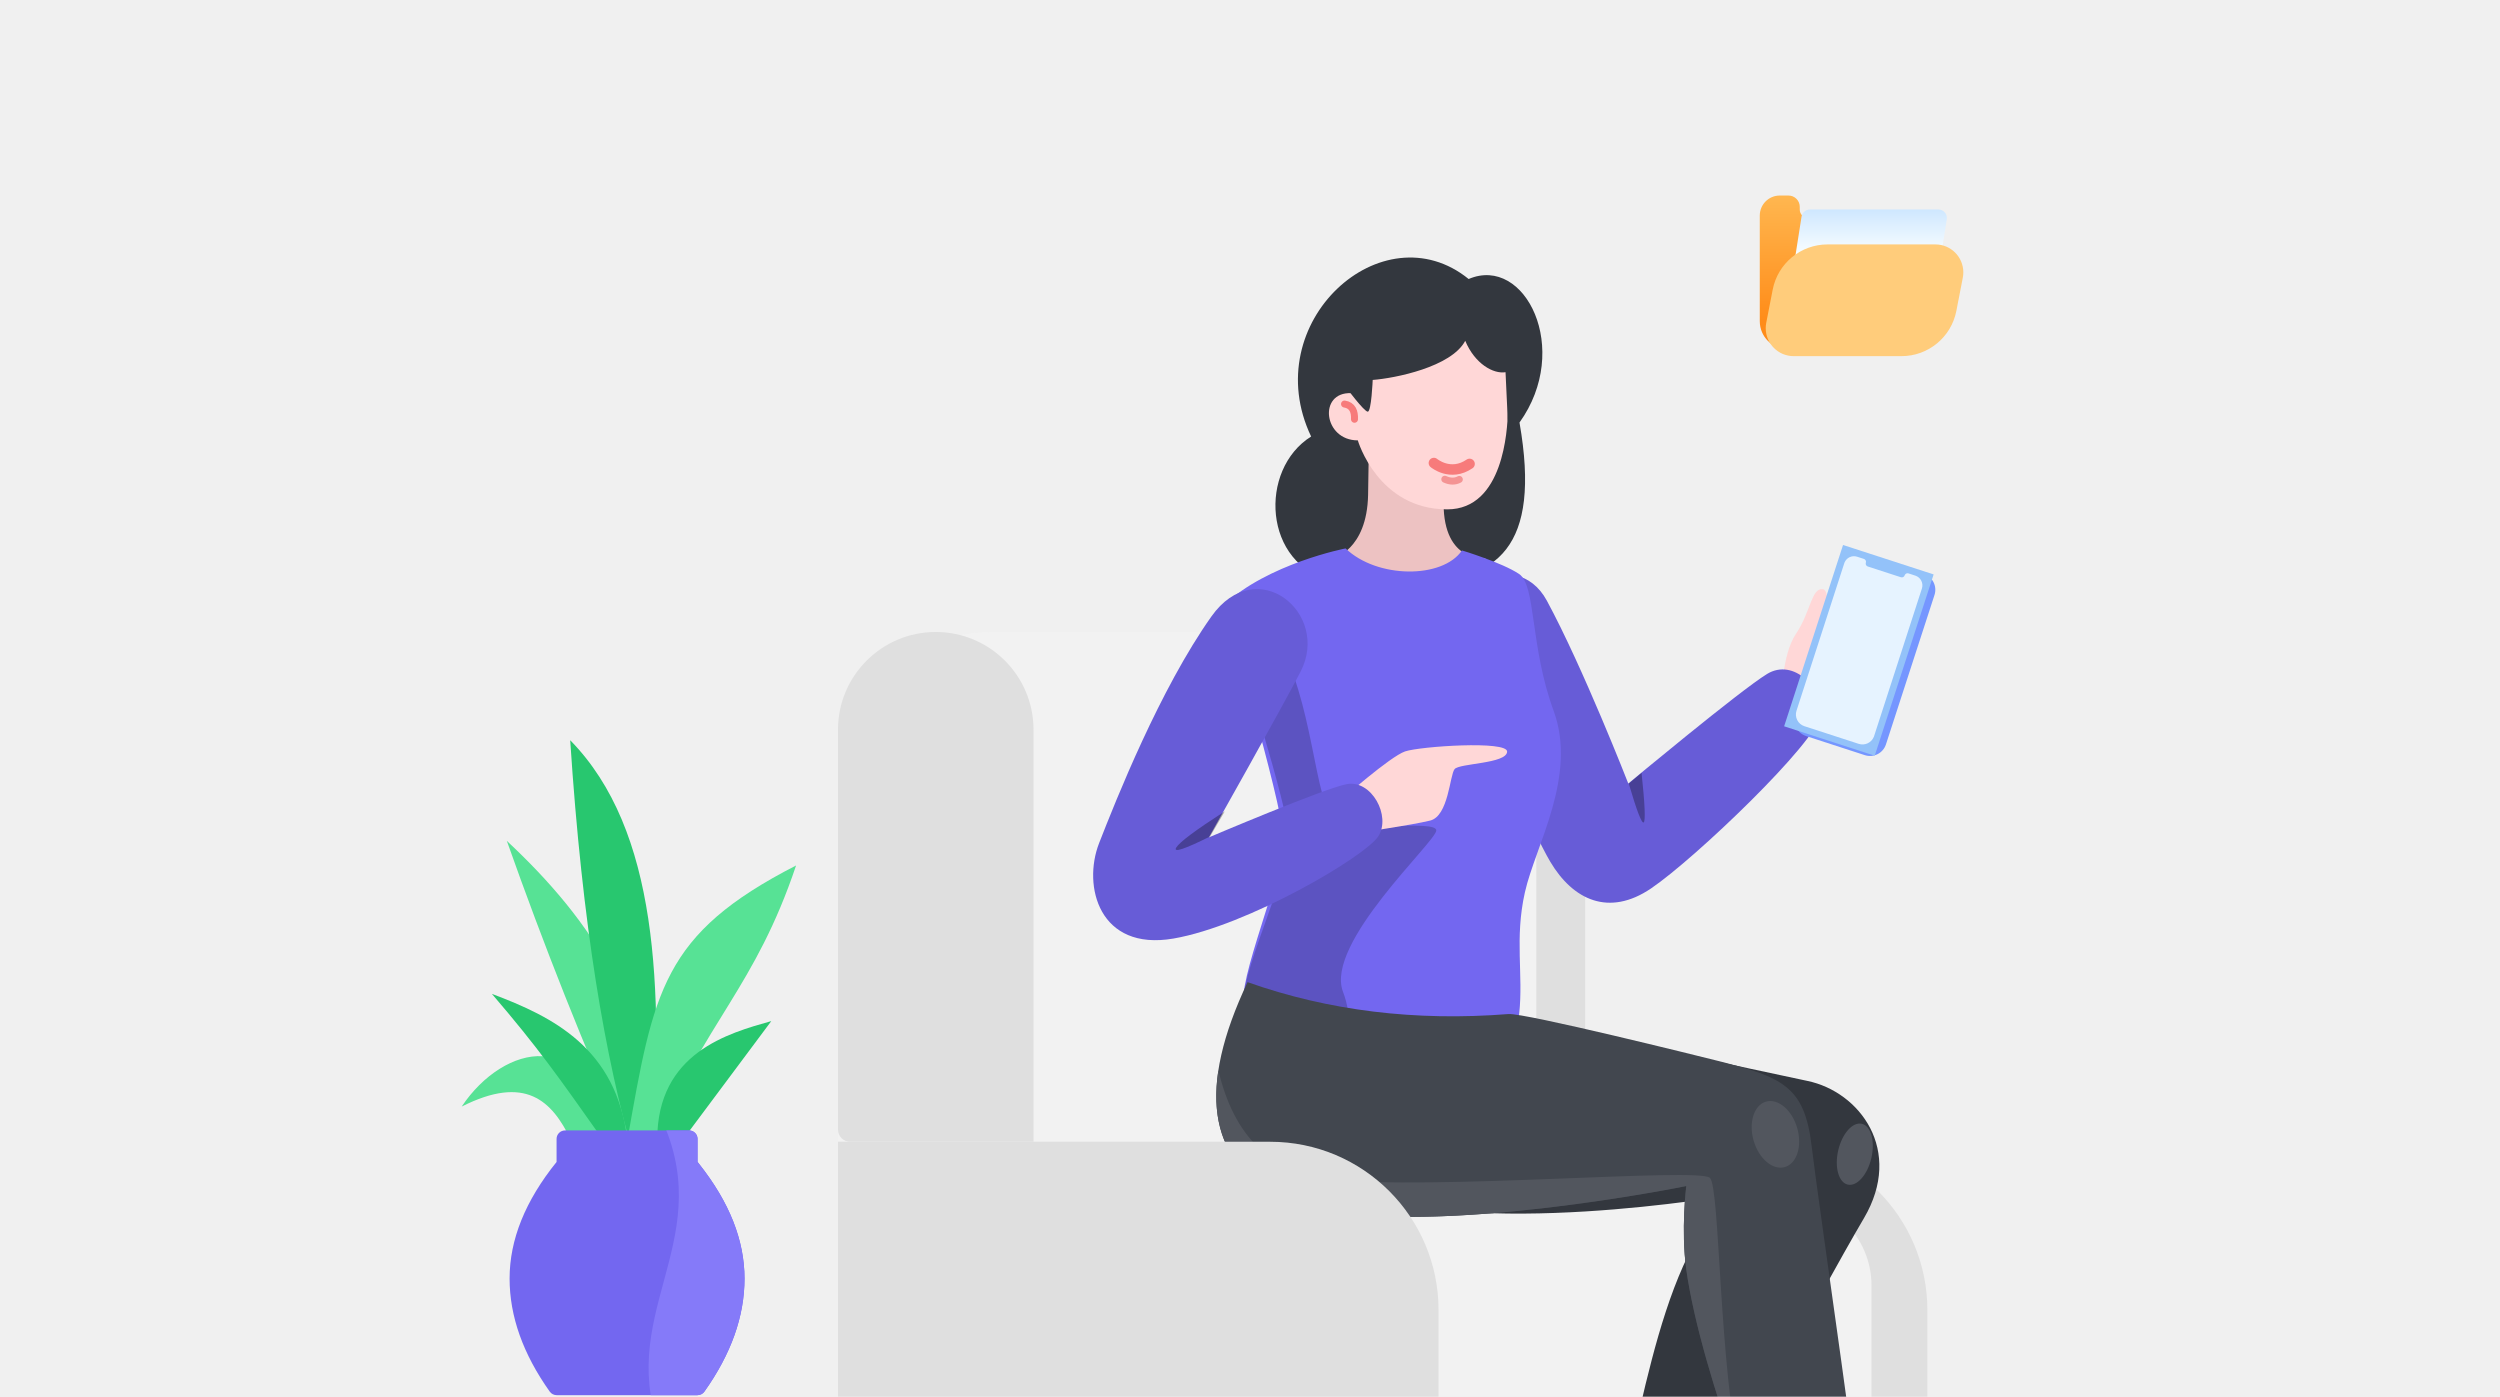
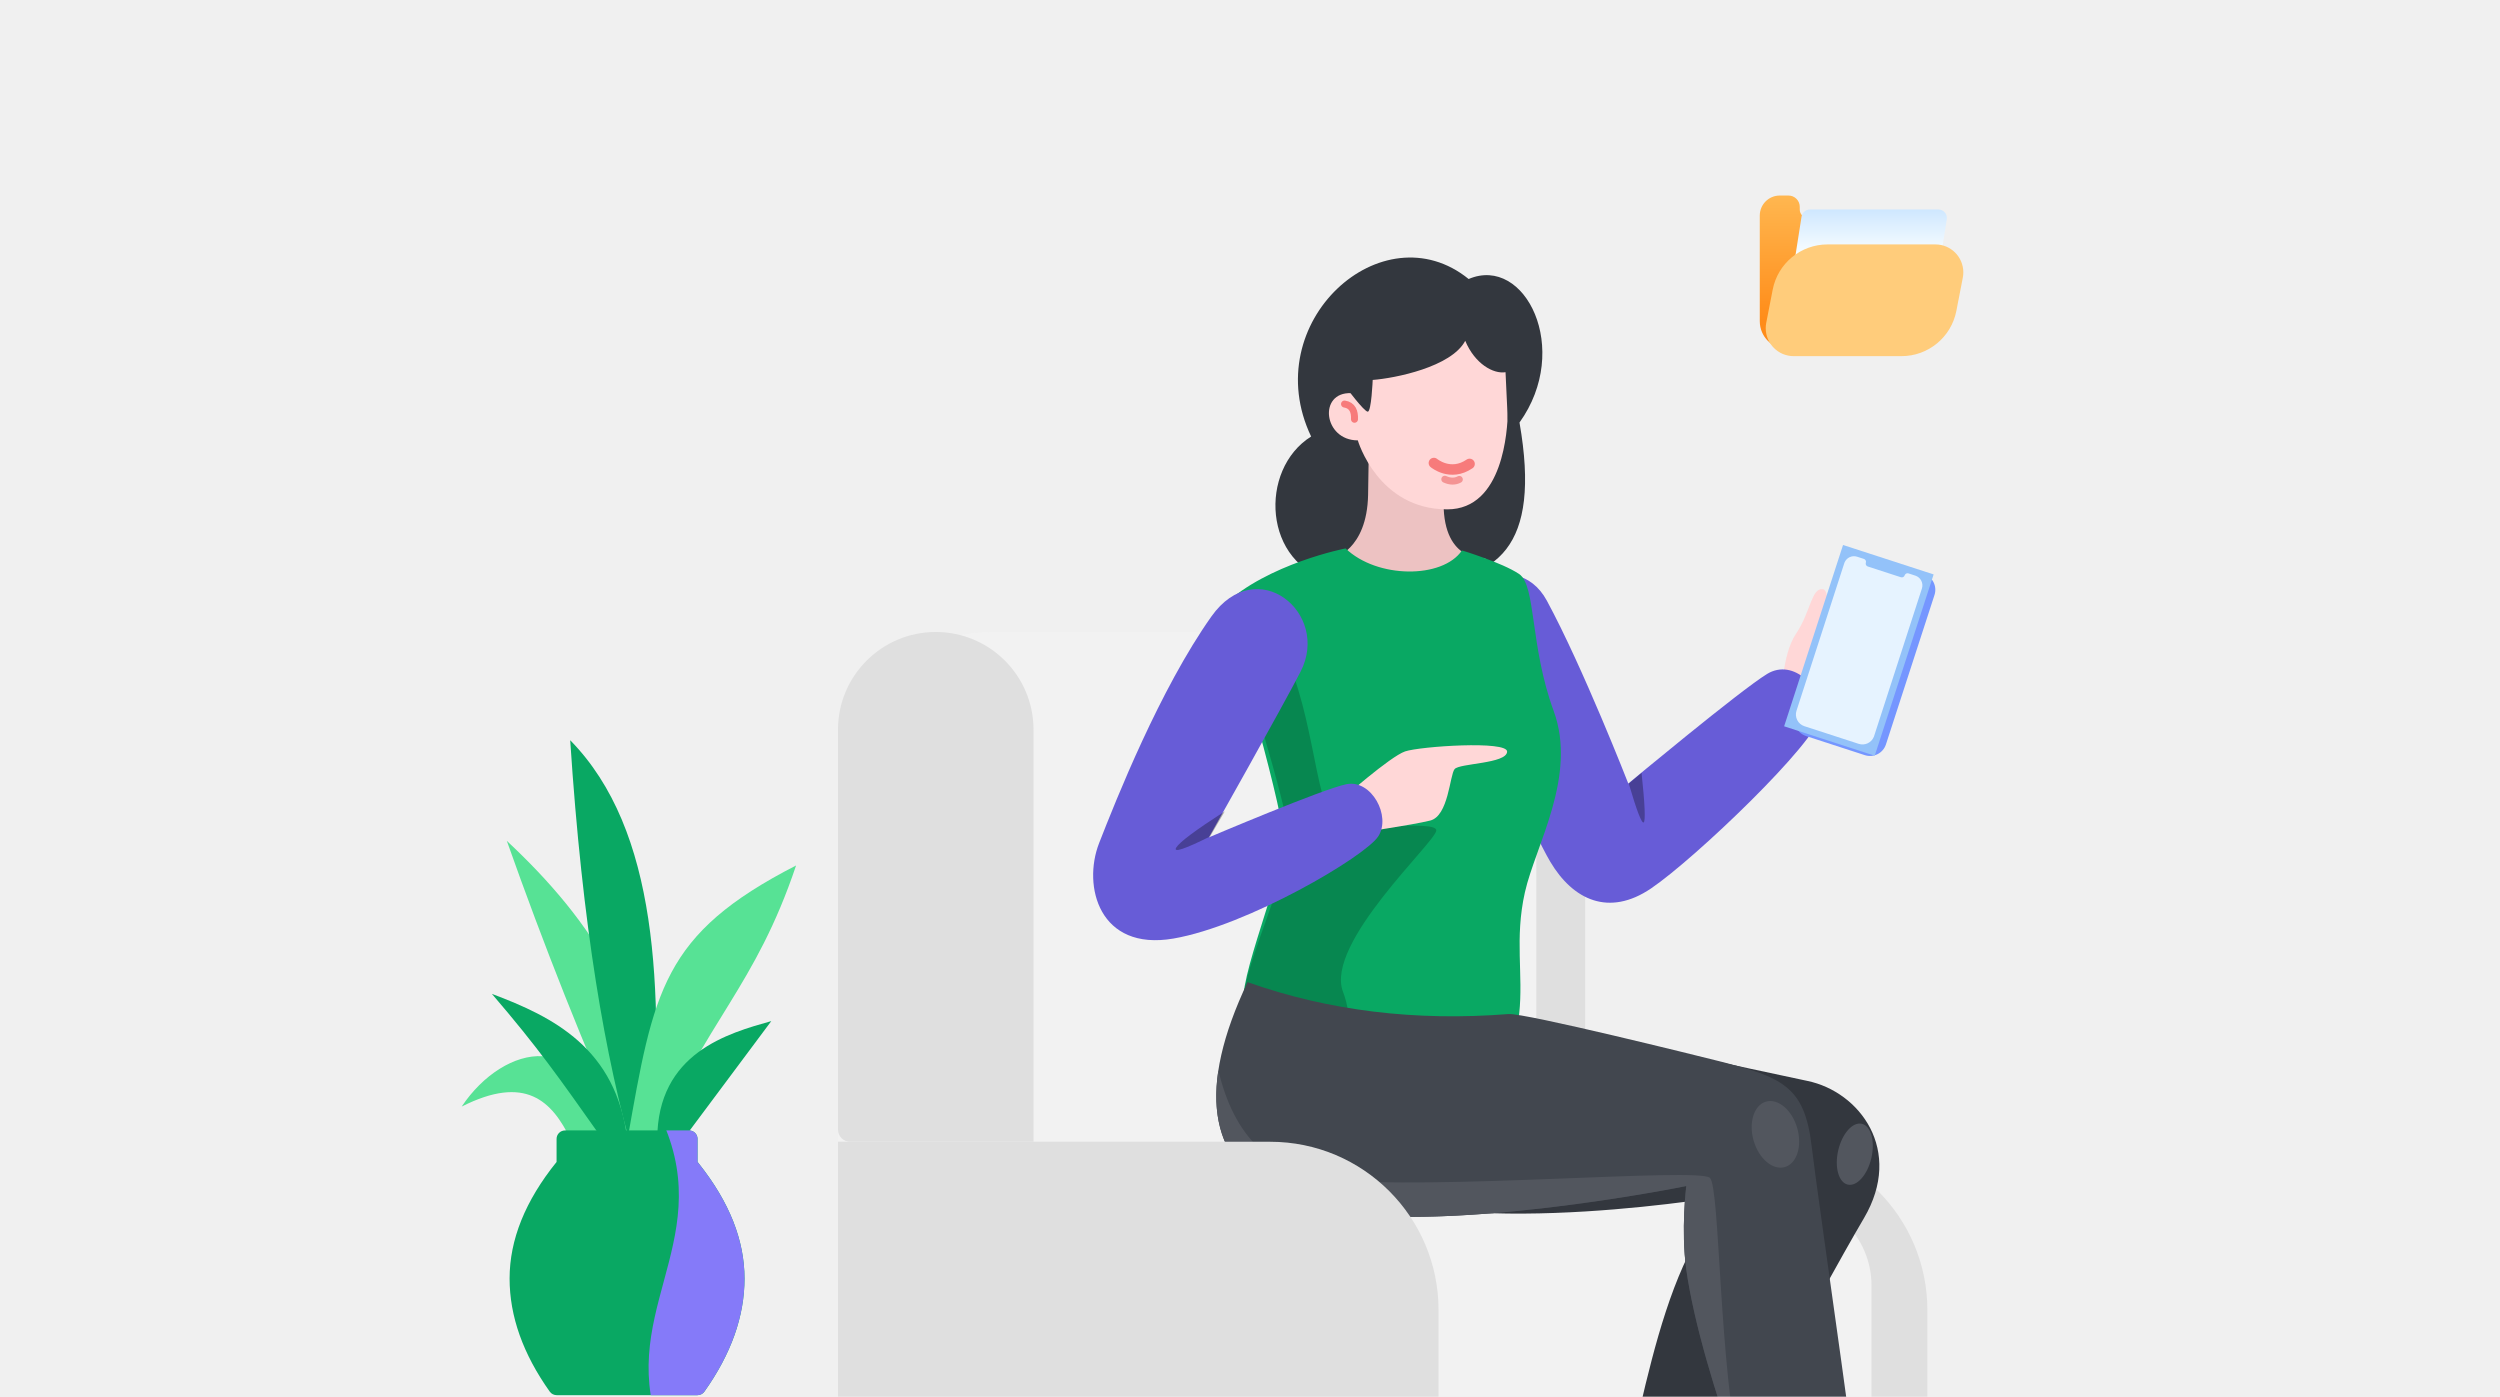
<svg xmlns="http://www.w3.org/2000/svg" xmlns:xlink="http://www.w3.org/1999/xlink" width="358px" height="200px" viewBox="0 0 358 200" version="1.1">
  <defs>
    <path d="M6,0 L352,0 C355.314,-6.08718376e-16 358,2.686 358,6 L358,200 L358,200 L0,200 L0,6 C-4.05812251e-16,2.686 2.686,6.08718376e-16 6,0 Z" id="path-1" />
    <linearGradient x1="50%" y1="81.177%" x2="50%" y2="-34.513%" id="linearGradient-3">
      <stop stop-color="#FF8C19" offset="0%" />
      <stop stop-color="#FFC967" offset="100%" />
    </linearGradient>
    <linearGradient x1="62.11%" y1="31.381%" x2="62.11%" y2="-27.478%" id="linearGradient-4">
      <stop stop-color="#F8FDFF" offset="0%" />
      <stop stop-color="#AAD4FF" offset="100%" />
    </linearGradient>
    <path d="M7.952,0.064 L25.69,0.064 C26.366,0.064 26.914,0.603 26.914,1.268 L26.914,4.578 C31.399,10.144 33.642,15.71 33.642,21.277 C33.642,26.672 31.727,32.066 27.896,37.461 C27.668,37.784 27.293,37.976 26.894,37.976 L6.749,37.976 C6.349,37.976 5.975,37.784 5.746,37.461 C1.915,32.066 0,26.672 0,21.277 C0,15.815 2.159,10.354 6.477,4.893 L6.728,4.578 L6.728,1.268 C6.728,0.603 7.276,0.064 7.952,0.064 Z" id="path-5" />
  </defs>
  <g id="📝-Pages-New" stroke="none" stroke-width="1" fill="none" fill-rule="evenodd">
    <g id="Knowledge-Base" transform="translate(-1052, -791)">
      <g id="Illustration" transform="translate(1052, 791)">
        <mask id="mask-2" fill="white">
          <use xlink:href="#path-1" />
        </mask>
        <g id="Mask" />
        <g mask="url(#mask-2)">
          <g transform="translate(178, 136.5) scale(-1, 1) translate(-178, -136.5) translate(66, 28)">
            <path d="M38.111,135.5 L100,135.5 L100,135.5 L100,201.5 C100,203.709 98.209,205.5 96,205.5 L18,205.5 C15.791,205.5 14,203.709 14,201.5 L14,159.611 C14,146.295 24.795,135.5 38.111,135.5 Z" id="Rectangle" fill="#DFDFDF" />
            <path d="M86.58,62.796 L100,62.5 L100,62.5 L100,142.5 L63,142.5 L63,86.901 C63,73.792 73.474,63.084 86.58,62.796 Z" id="Rectangle" fill="#DFDFDF" />
            <path d="M94.111,62.5 L148.16,62.5 C160.222,62.5 170,72.278 170,84.34 L170,141.753 C170,142.718 169.218,143.5 168.253,143.5 L70,143.5 L70,143.5 L70,86.611 C70,73.295 80.795,62.5 94.111,62.5 Z" id="Rectangle" fill="#F2F2F2" />
            <path d="M156,62.5 C163.732,62.5 170,68.768 170,76.5 L170,133.753 C170,134.718 169.218,135.5 168.253,135.5 L142,135.5 L142,135.5 L142,76.5 C142,68.768 148.268,62.5 156,62.5 Z" id="Rectangle" fill="#DFDFDF" />
            <path d="M34.6,143.5 L96,143.5 L96,143.5 L96,196.5 L22,196.5 L22,156.1 C22,149.141 27.641,143.5 34.6,143.5 Z" id="Rectangle" fill="#F2F2F2" />
            <g id="Wom1.4" stroke-width="1" fill="none" transform="translate(67, 112.5) scale(-1, 1) translate(-67, -112.5) translate(0, 8.5)">
              <g id="Head" transform="translate(26.64127, 0.378756)">
                <path d="M8.147,46.319 C-1.785,44.004 -2.439,30.361 5.112,25.629 C-2.676,9.292 15.333,-6.928 27.669,3.075 C35.756,-0.389 42.476,13.129 34.951,23.628 C38.106,41.654 31.685,46.314 20.109,46.512 L8.147,46.319 Z" id="Path" fill="#33373E" />
                <path d="M8.271,43.06 C8.271,43.06 13.102,41.925 13.27,34.003 C13.437,26.08 13.32,23.376 13.32,23.376 L23.962,23.184 C23.962,23.184 24.078,32.013 24.08,35.207 C24.084,43.785 30.057,43.06 30.057,43.06 C30.057,43.06 28.815,50.016 19.172,50.558 C11.642,50.983 8.271,43.06 8.271,43.06 Z" id="Path" fill="#EDC2C2" />
                <path d="M10.839,19.42 C6.091,19.236 6.866,26.191 11.797,26.182 C11.797,26.182 14.662,36.062 24.607,36.062 C32.684,36.062 33.209,24.546 33.282,22.249 C33.361,19.8 33.371,11.753 33.371,11.753 L10.654,11.742 L10.839,19.42 Z" id="Path" fill="#FFD7D7" />
                <path d="M22.866,28.633 C22.866,28.633 24.498,31.274 27.688,30.334" id="Path" stroke="#F77B7B" stroke-width="1.5" stroke-linecap="round" transform="translate(25.27694, 29.58442) rotate(-18) translate(-25.27694, -29.58442) " />
                <path d="M24.249,31.785 C24.998,32.099 25.708,32.099 26.329,31.738" id="Path" stroke="#F49494" stroke-linecap="round" transform="translate(25.28918, 31.87678) rotate(2) translate(-25.28918, -31.87678) " />
                <path d="M11.057,23.277 C11.356,22.201 11.224,21.261 10.156,20.832" id="Path-8" stroke="#F77B7B" stroke-linecap="round" transform="translate(10.6761, 22.05471) rotate(-13) translate(-10.6761, -22.05471) " />
                <path d="M10.088,18.56 C10.088,18.56 12.69,22.055 13.217,22.073 C13.744,22.092 13.929,17.529 13.929,17.529 C17.121,17.285 25.199,15.675 27.18,11.924 C28.564,15.234 31.212,16.703 32.951,16.421 L33.281,23.452 L34.093,9.317 L9.451,9.317 L10.088,18.56 Z" id="Path" fill="#33373E" />
              </g>
              <g id="LLeg" transform="translate(30.04037, 107.25)" fill="#33373E">
                <path d="M16.635,0.026 C24.043,0.357 65.276,9.483 72.767,11.034 C80.258,12.584 86.591,20.974 80.879,30.689 C74.463,41.595 57.909,72.567 53.889,79.549 C51.9,83.005 41.864,81.067 44.221,75.267 C48.616,64.455 50.657,37.292 61.861,27.388 C61.861,27.388 24.181,33.951 7.905,26.434 C-3.924,20.969 -1.248,-0.775 16.635,0.026 Z" id="Path" />
              </g>
              <g id="LArm" transform="translate(52.38391, 45.76)">
                <path d="M46.782,17.675 C46.782,17.675 46.699,11.643 48.807,8.49 C50.916,5.338 50.999,1.989 52.595,2.099 C54.191,2.208 52.611,9.992 52.611,9.992 C52.611,9.992 54.636,9.218 56.09,8.239 C57.545,7.26 61.955,2.432 62.986,3.288 C64.734,4.745 61.919,12.967 60.386,14.61 C58.848,16.255 50.445,21.661 50.445,21.661 L46.782,17.675 Z" id="Path" fill="#FFD7D7" />
                <path d="M1.256,14.061 C4.702,22.06 11.012,36.754 13.613,41.138 C16.873,46.628 22.014,49.047 28.033,44.973 C34.357,40.693 51.771,23.999 52.282,20.217 C52.788,16.435 48.526,11.898 44.669,14.247 C40.812,16.596 24.787,29.942 24.787,29.942 C24.787,29.942 18.32,13.351 13.117,3.74 C8.611,-4.575 -3.99,1.9 1.256,14.061 Z" id="Path" fill="#675CD7" />
                <path d="M24.854,29.951 C26.012,33.882 26.726,35.733 26.997,35.506 C27.268,35.278 27.164,32.913 26.687,28.41 L24.854,29.951 Z" id="Path" fill-opacity="0.303" fill="#000000" />
              </g>
              <g id="PhoneMini4" transform="translate(110.3976, 56.90821) scale(-1, 1) rotate(-18) translate(-110.3976, -56.90821) translate(102.3976, 42.40821)">
                <g id="Group-3" transform="translate(0, 0)">
                  <path d="M2.834,1.009 L11.674,1.009 C12.999,1.009 14.074,2.083 14.074,3.409 L14.074,25.909 C14.074,27.234 12.999,28.309 11.674,28.309 L2.834,28.309 C1.509,28.309 0.434,27.234 0.434,25.909 L0.434,3.409 C0.434,2.083 1.509,1.009 2.834,1.009 Z" id="Rectangle" fill="#7596FF" fill-rule="nonzero" />
                  <rect id="Rectangle" fill="#93C2F9" x="1.461" y="0.65" width="13.64" height="27.3" />
                  <path d="M3.899,1.625 L4.934,1.625 C5.145,1.625 5.32,1.777 5.356,1.977 L5.363,2.055 C5.363,2.292 5.555,2.484 5.793,2.484 L10.781,2.484 C10.991,2.484 11.167,2.332 11.203,2.132 L11.21,2.055 C11.21,1.817 11.402,1.625 11.639,1.625 L12.669,1.625 C13.433,1.625 14.06,2.214 14.121,2.964 L14.126,3.085 L14.126,3.085 L14.106,25.285 C14.104,26.254 13.319,27.038 12.351,27.04 L4.167,27.04 C3.241,27.041 2.482,26.323 2.418,25.412 L2.413,25.287 C2.413,25.286 2.413,25.285 2.415,25.285 L2.434,3.09 C2.435,2.281 3.091,1.625 3.899,1.625 Z" id="Rectangle" fill="#E6F3FF" fill-rule="nonzero" />
                </g>
              </g>
              <g id="Body" transform="translate(19.19922, 42.03301)">
-                 <path d="M0,8.15 C0,8.15 8.305,35.978 8.551,41.246 C8.797,46.514 1.758,61.997 2.957,65.911 C5.72,74.954 40.995,78.848 42.343,66.682 C42.971,61.009 41.663,55.917 43.17,49.231 C44.672,42.546 50.709,32.612 47.285,23.271 C43.861,13.931 44.778,5.29 42.329,3.657 C39.88,2.024 34.156,0.289 34.156,0.289 C31.372,4.389 21.973,4.329 17.489,-4.61852778e-14 C17.489,-4.61852778e-14 6.348,2.163 0,8.15 Z" id="Path" fill="#7367F0" />
+                 <path d="M0,8.15 C0,8.15 8.305,35.978 8.551,41.246 C8.797,46.514 1.758,61.997 2.957,65.911 C5.72,74.954 40.995,78.848 42.343,66.682 C42.971,61.009 41.663,55.917 43.17,49.231 C44.672,42.546 50.709,32.612 47.285,23.271 C43.861,13.931 44.778,5.29 42.329,3.657 C39.88,2.024 34.156,0.289 34.156,0.289 C31.372,4.389 21.973,4.329 17.489,-4.61852778e-14 C17.489,-4.61852778e-14 6.348,2.163 0,8.15 Z" id="Path" fill="#09a863" />
                <path d="M7.442,12.657 C12.978,21.448 12.961,36.755 15.934,38.76 C18.907,40.764 30.479,38.797 30.479,40.385 C30.479,41.972 14.488,56.522 17.113,63.477 C18.487,67.119 18.115,70.377 15.994,73.251 L15.302,73.1 C9.002,71.675 3.936,69.117 2.957,65.911 C1.758,61.997 9.609,46.514 9.363,41.246 C9.154,36.774 2.553,16.046 0.563,9.882 C2.183,7.021 4.476,7.946 7.442,12.657 Z" id="Path" fill-opacity="0.199" fill="#000000" />
              </g>
              <g id="RArm" transform="translate(0, 47.85625)">
                <path d="M36.081,30.158 C36.081,30.158 43.076,23.962 45.217,23.243 C47.359,22.524 59.9,21.661 59.821,23.285 C59.731,25.026 52.995,24.926 52.297,25.782 C51.599,26.638 51.44,32.491 48.802,33.148 C46.169,33.805 38.275,34.938 38.275,34.938 L36.081,30.158 Z" id="Path" fill="#FFD7D7" />
                <path d="M17.471,3.926 C10.102,14.334 3.81,30.189 1.395,36.371 C-1.021,42.552 1.416,51.876 12.036,50.045 C22.637,48.22 39.504,38.3 41.37,35.406 C43.237,32.513 40.401,27.247 36.831,27.937 C33.523,28.574 17.116,35.556 17.116,35.556 C17.116,35.556 27.672,16.832 30.249,11.813 C34.554,3.431 23.963,-5.246 17.471,3.926 Z" id="Path" fill="#675CD7" />
                <path d="M17.283,35.428 C13.598,37.26 11.98,37.792 12.429,37.024 C12.879,36.255 15.2,34.521 19.393,31.821 L17.283,35.428 Z" id="Path" fill-opacity="0.303" fill="#000000" />
              </g>
              <g id="RLeg" transform="translate(17.86184, 104)">
                <path d="M4.789,0.143 C-2.392,15.318 -0.936,25.511 9.154,30.722 C23.792,38.281 67.612,29.341 67.612,29.341 C67.612,29.341 66.829,35.65 67.612,41.277 C69.657,55.972 79.383,80.456 81.441,83.533 C84.286,87.787 92.955,84.579 93.118,81.036 C93.282,77.494 86.583,32.251 85.565,23.623 C84.552,14.995 81.352,13.742 72.008,11.383 C69.862,10.842 44.476,4.528 42.151,4.712 C28.829,5.766 16.375,4.243 4.789,0.143 Z" id="Path" fill="#42474F" />
                <path d="M16.595,28.373 C31.087,29.998 69.453,26.648 70.994,28.17 C72.465,29.624 72.22,54.905 75.52,69.538 L75.018,68.156 C71.914,59.53 68.692,49.038 67.612,41.277 C66.829,35.65 67.612,29.341 67.612,29.341 L65.845,29.683 C57.515,31.249 22.035,37.374 9.154,30.722 C2.175,27.118 -0.673,21.13 0.61,12.759 C2.819,22.221 8.148,27.426 16.595,28.373 Z" id="Path" fill="#52565E" />
                <ellipse id="Oval" fill="#52565E" transform="translate(91.74491, 24.78125) rotate(13) translate(-91.74491, -24.78125) " cx="91.745" cy="24.781" rx="2.436" ry="4.469" />
                <ellipse id="Oval" fill="#52565E" transform="translate(80.37828, 21.9375) rotate(-16) translate(-80.37828, -21.9375) " cx="80.378" cy="21.938" rx="3.248" ry="4.875" />
              </g>
            </g>
            <path d="M108.111,135.5 L170,135.5 L170,135.5 L170,203.753 C170,204.718 169.218,205.5 168.253,205.5 L84,205.5 L84,205.5 L84,159.611 C84,146.295 94.795,135.5 108.111,135.5 Z" id="Rectangle" fill="#DFDFDF" />
            <g id="Group-37" stroke-width="1" fill="none" transform="translate(23, 11.5) scale(-1, 1) translate(-23, -11.5) translate(8, 0)">
              <path d="M2.862,0 L4.11,0 C5.002,5.82428401e-17 5.725,0.723 5.725,1.615 L5.725,2.01 C5.725,2.683 6.271,3.229 6.944,3.229 L22,3.229 C24.209,3.229 26,5.02 26,7.229 L26,18 C26,20.209 24.209,22 22,22 L4,22 C1.791,22 2.705415e-16,20.209 0,18 L0,2.862 C-1.93595067e-16,1.282 1.282,2.90392601e-16 2.862,0 Z" id="Rectangle" fill="url(#linearGradient-3)" />
              <path d="M7.184,2 L25.574,2 C26.248,2 26.794,2.546 26.794,3.219 C26.794,3.283 26.789,3.346 26.779,3.408 L24.021,20.97 C23.928,21.563 23.417,22 22.816,22 L4.426,22 C3.752,22 3.206,21.454 3.206,20.781 C3.206,20.717 3.211,20.654 3.221,20.592 L5.979,3.03 C6.072,2.437 6.583,2 7.184,2 Z" id="Rectangle" fill="url(#linearGradient-4)" />
              <path d="M29.075,11.763 L28.149,16.526 C27.419,20.285 24.126,23 20.296,23 L4.852,23 C2.643,23 0.852,21.209 0.852,19 C0.852,18.744 0.876,18.489 0.925,18.237 L1.851,13.474 C2.581,9.715 5.874,7 9.704,7 L25.148,7 C27.357,7 29.148,8.791 29.148,11 C29.148,11.256 29.124,11.511 29.075,11.763 Z" id="Rectangle" fill="#FFCC7B" />
            </g>
            <g id="Group-79" stroke-width="1" fill="none" transform="translate(176, 78)">
              <g id="Group-86">
                <path d="M23.979,58.234 C30.346,43.991 36.13,29.363 41.424,14.412 C29.228,25.78 19.744,39.63 21.095,58.234 L23.979,58.234 Z" id="Path-113" fill="#57E295" />
-                 <path d="M20.586,59.721 C19.079,35.435 19.718,12.88 32.347,0 C30.605,26.665 27.346,45.45 23.219,59.721 L20.586,59.721 Z" id="Rectangle" fill="#28C76F" />
+                 <path d="M20.586,59.721 C19.079,35.435 19.718,12.88 32.347,0 C30.605,26.665 27.346,45.45 23.219,59.721 L20.586,59.721 Z" id="Rectangle" fill="#09a863" />
                <path d="M20.007,57.192 C12.951,40.221 5.861,35.356 2.45563569e-14,17.935 C19.181,27.771 20.383,35.893 24.148,57.192 L20.007,57.192 Z" id="Path-112" fill="#57E295" />
-                 <path d="M16.209,57.192 L3.551,40.221 C9.665,41.944 19.883,44.735 19.883,57.192 L16.209,57.192 Z" id="Path-114" fill="#28C76F" />
+                 <path d="M16.209,57.192 L3.551,40.221 C9.665,41.944 19.883,44.735 19.883,57.192 L16.209,57.192 Z" id="Path-114" fill="#09a863" />
                <path d="M28.048,57.192 L32.271,57.192 C34.954,51.651 38.735,47.837 47.884,52.461 C41.887,43.427 29.583,40.694 28.048,57.192 Z" id="Path-116" fill="#57E295" />
-                 <path d="M24.164,57.192 L27.675,57.192 C34.12,48.078 36.891,44.106 43.56,36.323 C34.774,39.62 25.756,44.106 24.164,57.192 Z" id="Path-117" fill="#28C76F" />
+                 <path d="M24.164,57.192 L27.675,57.192 C34.12,48.078 36.891,44.106 43.56,36.323 C34.774,39.62 25.756,44.106 24.164,57.192 Z" id="Path-117" fill="#09a863" />
              </g>
              <g id="Group-85" transform="translate(7.384615, 55.8125)">
                <mask id="mask-6" fill="white">
                  <use xlink:href="#path-5" />
                </mask>
-                 <use id="Rectangle" fill="#7367F0" xlink:href="#path-5" />
+                 <use id="Rectangle" fill="#09a863" xlink:href="#path-5" />
                <path d="M-4.282,-0.978 L11.622,-0.978 C4.008,16.458 19.027,26.784 11.622,44.155 L-4.282,44.155 L-4.282,-0.978 Z" id="Rectangle" fill="#857AF9" mask="url(#mask-6)" />
              </g>
            </g>
          </g>
        </g>
      </g>
    </g>
  </g>
</svg>
